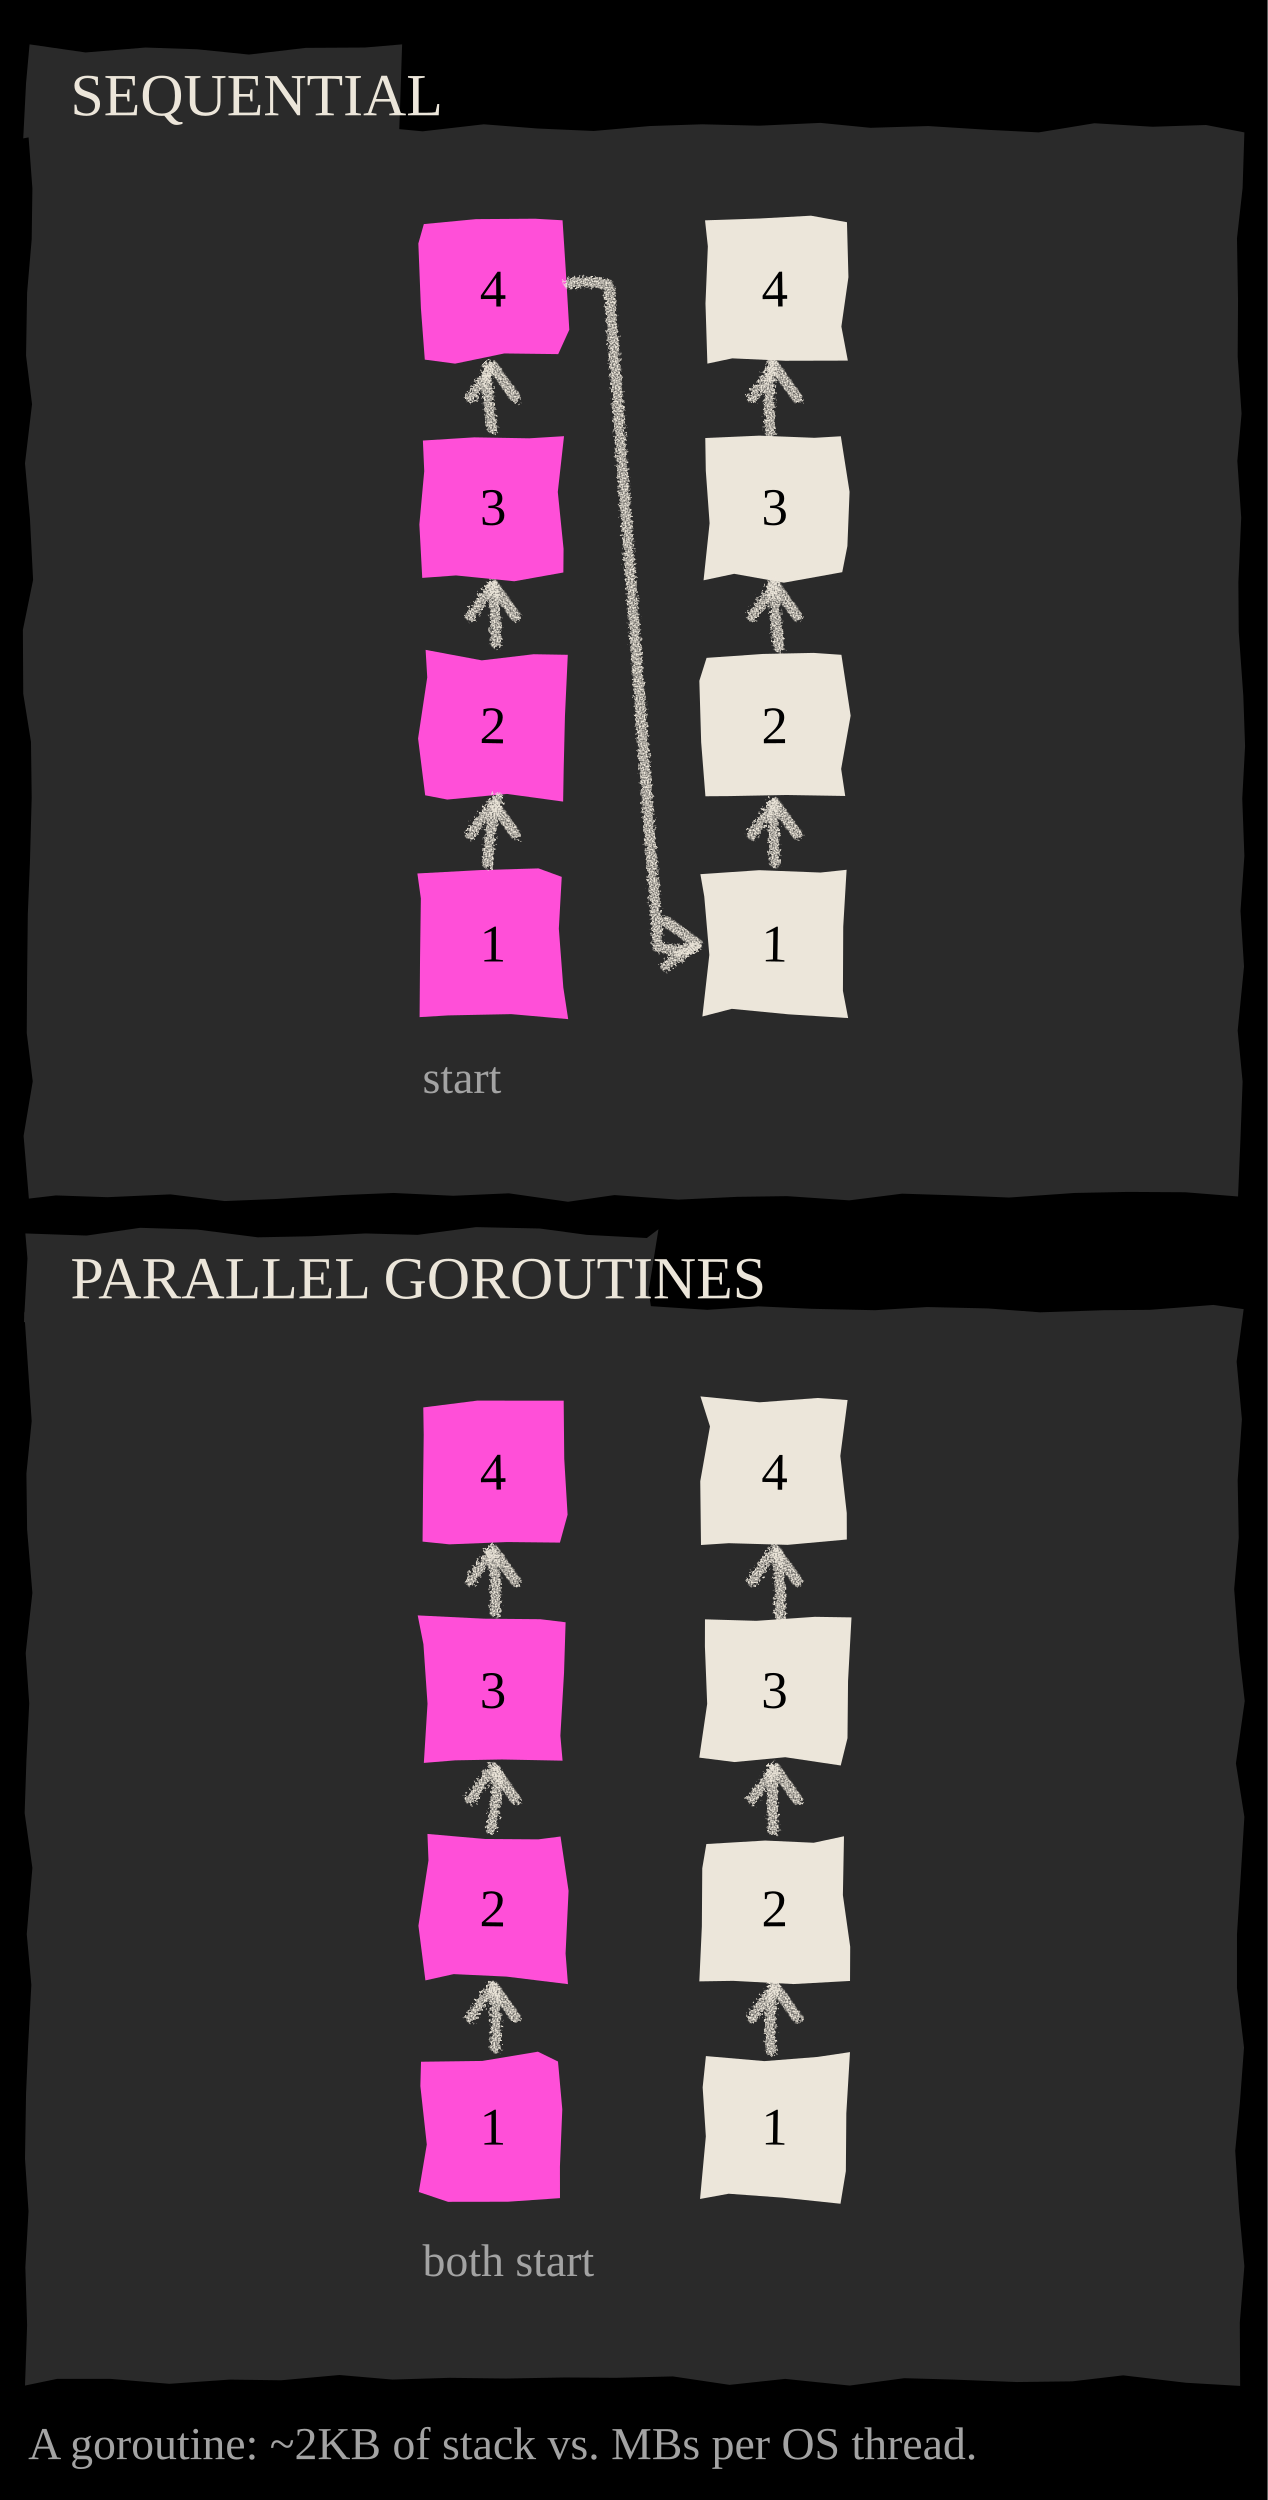
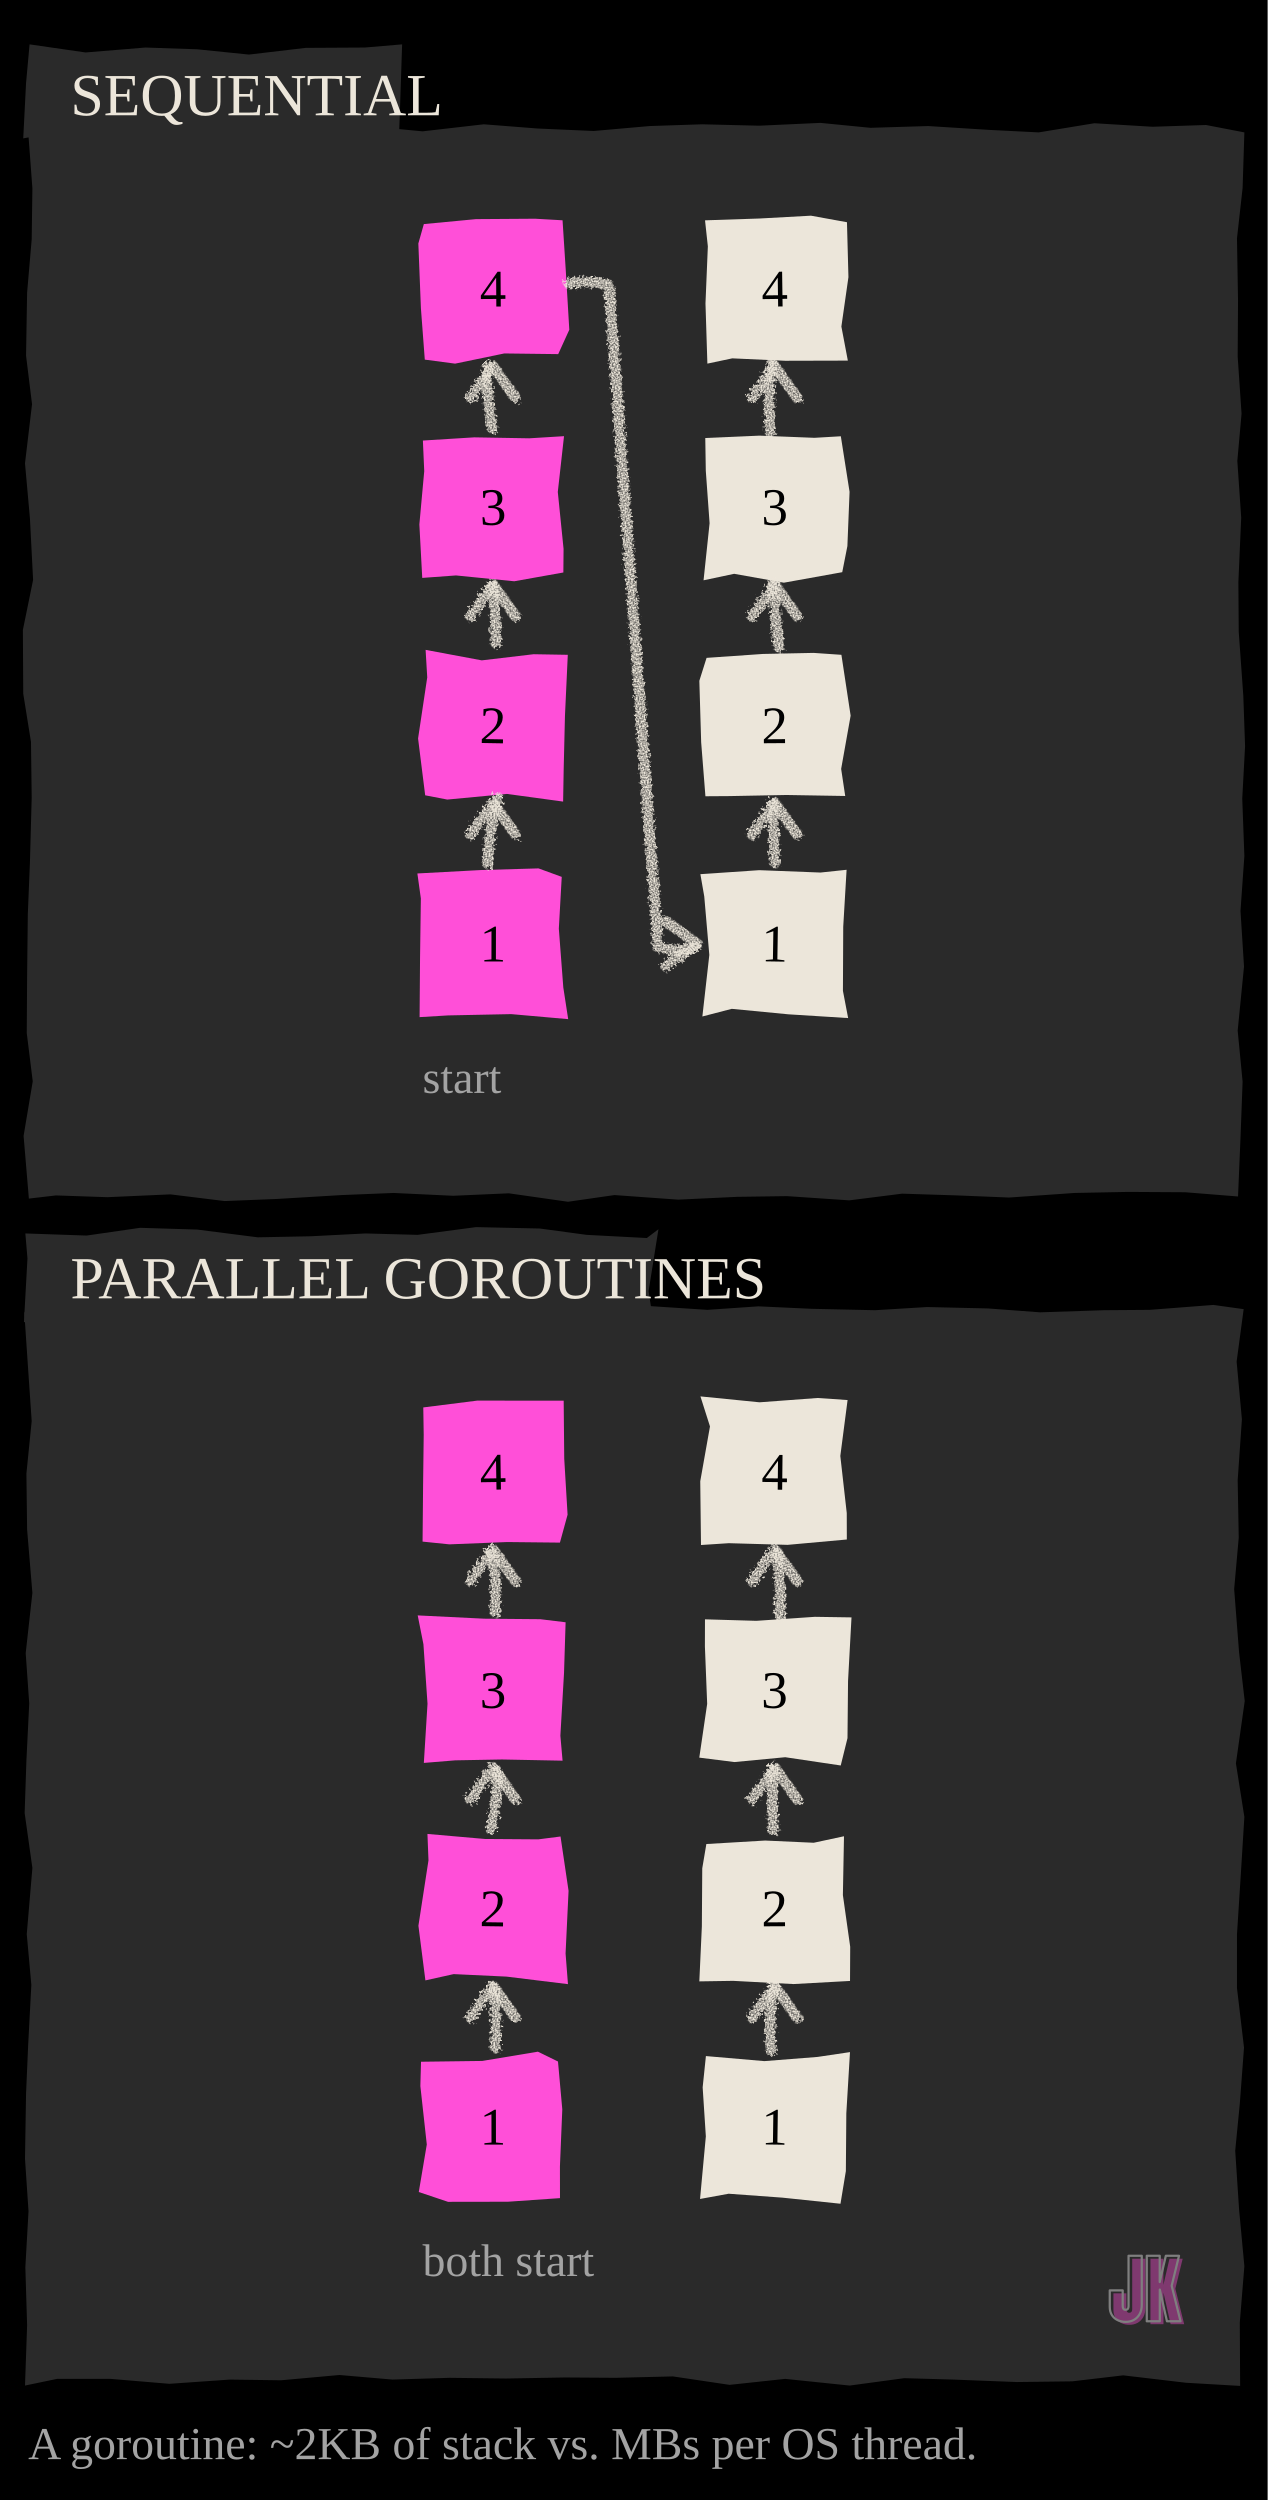
<svg xmlns="http://www.w3.org/2000/svg" viewBox="0 0 360 710" width="360" height="710" role="img" aria-label="Sequential versus parallel goroutines. Sequentially, one chain of four tasks finishes before the next chain starts. With goroutines, both chains run side by side from the start. Each goroutine needs about 2KB of stack versus megabytes for an OS thread, so thousands can run at once.">
  <defs>
    <filter id="etl-benchmark-1-million-rows-2-seconds-macbook-goroutines-phone-crayon-1" filterUnits="userSpaceOnUse" x="127.6" y="215.5" width="24.8" height="40.8">
      <feTurbulence type="fractalNoise" baseFrequency="1.2" numOctaves="2" seed="3" result="n" />
      <feDisplacementMap in="SourceGraphic" in2="n" scale="2.5" result="d" />
      <feTurbulence type="fractalNoise" baseFrequency="2.2" seed="8" result="g" />
      <feColorMatrix in="g" type="matrix" values="0 0 0 0 0  0 0 0 0 0  0 0 0 0 0  0 0 0 -1.6 1.5" result="holes" />
      <feComposite in="d" in2="holes" operator="in" />
    </filter>
    <filter id="etl-benchmark-1-million-rows-2-seconds-macbook-goroutines-phone-crayon-2" filterUnits="userSpaceOnUse" x="122.6" y="217" width="34.8" height="31">
      <feTurbulence type="fractalNoise" baseFrequency="1.2" numOctaves="2" seed="3" result="n" />
      <feDisplacementMap in="SourceGraphic" in2="n" scale="2.5" result="d" />
      <feTurbulence type="fractalNoise" baseFrequency="2.2" seed="8" result="g" />
      <feColorMatrix in="g" type="matrix" values="0 0 0 0 0  0 0 0 0 0  0 0 0 0 0  0 0 0 -1.6 1.5" result="holes" />
      <feComposite in="d" in2="holes" operator="in" />
    </filter>
    <filter id="etl-benchmark-1-million-rows-2-seconds-macbook-goroutines-phone-crayon-3" filterUnits="userSpaceOnUse" x="128.9" y="155.3" width="22.9" height="38.3">
      <feTurbulence type="fractalNoise" baseFrequency="1.2" numOctaves="2" seed="3" result="n" />
      <feDisplacementMap in="SourceGraphic" in2="n" scale="2.5" result="d" />
      <feTurbulence type="fractalNoise" baseFrequency="2.2" seed="8" result="g" />
      <feColorMatrix in="g" type="matrix" values="0 0 0 0 0  0 0 0 0 0  0 0 0 0 0  0 0 0 -1.6 1.5" result="holes" />
      <feComposite in="d" in2="holes" operator="in" />
    </filter>
    <filter id="etl-benchmark-1-million-rows-2-seconds-macbook-goroutines-phone-crayon-4" filterUnits="userSpaceOnUse" x="122.6" y="155" width="34.8" height="31">
      <feTurbulence type="fractalNoise" baseFrequency="1.2" numOctaves="2" seed="3" result="n" />
      <feDisplacementMap in="SourceGraphic" in2="n" scale="2.5" result="d" />
      <feTurbulence type="fractalNoise" baseFrequency="2.2" seed="8" result="g" />
      <feColorMatrix in="g" type="matrix" values="0 0 0 0 0  0 0 0 0 0  0 0 0 0 0  0 0 0 -1.6 1.5" result="holes" />
      <feComposite in="d" in2="holes" operator="in" />
    </filter>
    <filter id="etl-benchmark-1-million-rows-2-seconds-macbook-goroutines-phone-crayon-5" filterUnits="userSpaceOnUse" x="127" y="93.3" width="23.9" height="39.4">
      <feTurbulence type="fractalNoise" baseFrequency="1.2" numOctaves="2" seed="3" result="n" />
      <feDisplacementMap in="SourceGraphic" in2="n" scale="2.5" result="d" />
      <feTurbulence type="fractalNoise" baseFrequency="2.2" seed="8" result="g" />
      <feColorMatrix in="g" type="matrix" values="0 0 0 0 0  0 0 0 0 0  0 0 0 0 0  0 0 0 -1.6 1.5" result="holes" />
      <feComposite in="d" in2="holes" operator="in" />
    </filter>
    <filter id="etl-benchmark-1-million-rows-2-seconds-macbook-goroutines-phone-crayon-6" filterUnits="userSpaceOnUse" x="122.6" y="93" width="34.8" height="31">
      <feTurbulence type="fractalNoise" baseFrequency="1.2" numOctaves="2" seed="3" result="n" />
      <feDisplacementMap in="SourceGraphic" in2="n" scale="2.5" result="d" />
      <feTurbulence type="fractalNoise" baseFrequency="2.2" seed="8" result="g" />
      <feColorMatrix in="g" type="matrix" values="0 0 0 0 0  0 0 0 0 0  0 0 0 0 0  0 0 0 -1.6 1.5" result="holes" />
      <feComposite in="d" in2="holes" operator="in" />
    </filter>
    <filter id="etl-benchmark-1-million-rows-2-seconds-macbook-goroutines-phone-crayon-7" filterUnits="userSpaceOnUse" x="208.4" y="217" width="22.6" height="38.9">
      <feTurbulence type="fractalNoise" baseFrequency="1.2" numOctaves="2" seed="3" result="n" />
      <feDisplacementMap in="SourceGraphic" in2="n" scale="2.5" result="d" />
      <feTurbulence type="fractalNoise" baseFrequency="2.2" seed="8" result="g" />
      <feColorMatrix in="g" type="matrix" values="0 0 0 0 0  0 0 0 0 0  0 0 0 0 0  0 0 0 -1.6 1.5" result="holes" />
      <feComposite in="d" in2="holes" operator="in" />
    </filter>
    <filter id="etl-benchmark-1-million-rows-2-seconds-macbook-goroutines-phone-crayon-8" filterUnits="userSpaceOnUse" x="202.6" y="217" width="34.8" height="31">
      <feTurbulence type="fractalNoise" baseFrequency="1.2" numOctaves="2" seed="3" result="n" />
      <feDisplacementMap in="SourceGraphic" in2="n" scale="2.5" result="d" />
      <feTurbulence type="fractalNoise" baseFrequency="2.2" seed="8" result="g" />
      <feColorMatrix in="g" type="matrix" values="0 0 0 0 0  0 0 0 0 0  0 0 0 0 0  0 0 0 -1.6 1.5" result="holes" />
      <feComposite in="d" in2="holes" operator="in" />
    </filter>
    <filter id="etl-benchmark-1-million-rows-2-seconds-macbook-goroutines-phone-crayon-9" filterUnits="userSpaceOnUse" x="208.5" y="154.6" width="23.7" height="40.2">
      <feTurbulence type="fractalNoise" baseFrequency="1.2" numOctaves="2" seed="3" result="n" />
      <feDisplacementMap in="SourceGraphic" in2="n" scale="2.5" result="d" />
      <feTurbulence type="fractalNoise" baseFrequency="2.2" seed="8" result="g" />
      <feColorMatrix in="g" type="matrix" values="0 0 0 0 0  0 0 0 0 0  0 0 0 0 0  0 0 0 -1.6 1.5" result="holes" />
      <feComposite in="d" in2="holes" operator="in" />
    </filter>
    <filter id="etl-benchmark-1-million-rows-2-seconds-macbook-goroutines-phone-crayon-10" filterUnits="userSpaceOnUse" x="202.6" y="155" width="34.8" height="31">
      <feTurbulence type="fractalNoise" baseFrequency="1.2" numOctaves="2" seed="3" result="n" />
      <feDisplacementMap in="SourceGraphic" in2="n" scale="2.5" result="d" />
      <feTurbulence type="fractalNoise" baseFrequency="2.2" seed="8" result="g" />
      <feColorMatrix in="g" type="matrix" values="0 0 0 0 0  0 0 0 0 0  0 0 0 0 0  0 0 0 -1.6 1.5" result="holes" />
      <feComposite in="d" in2="holes" operator="in" />
    </filter>
    <filter id="etl-benchmark-1-million-rows-2-seconds-macbook-goroutines-phone-crayon-11" filterUnits="userSpaceOnUse" x="207" y="91.9" width="23.2" height="41.7">
      <feTurbulence type="fractalNoise" baseFrequency="1.2" numOctaves="2" seed="3" result="n" />
      <feDisplacementMap in="SourceGraphic" in2="n" scale="2.5" result="d" />
      <feTurbulence type="fractalNoise" baseFrequency="2.2" seed="8" result="g" />
      <feColorMatrix in="g" type="matrix" values="0 0 0 0 0  0 0 0 0 0  0 0 0 0 0  0 0 0 -1.6 1.5" result="holes" />
      <feComposite in="d" in2="holes" operator="in" />
    </filter>
    <filter id="etl-benchmark-1-million-rows-2-seconds-macbook-goroutines-phone-crayon-12" filterUnits="userSpaceOnUse" x="202.6" y="93" width="34.8" height="31">
      <feTurbulence type="fractalNoise" baseFrequency="1.2" numOctaves="2" seed="3" result="n" />
      <feDisplacementMap in="SourceGraphic" in2="n" scale="2.5" result="d" />
      <feTurbulence type="fractalNoise" baseFrequency="2.2" seed="8" result="g" />
      <feColorMatrix in="g" type="matrix" values="0 0 0 0 0  0 0 0 0 0  0 0 0 0 0  0 0 0 -1.6 1.5" result="holes" />
      <feComposite in="d" in2="holes" operator="in" />
    </filter>
    <filter id="etl-benchmark-1-million-rows-2-seconds-macbook-goroutines-phone-crayon-13" filterUnits="userSpaceOnUse" x="150.5" y="68.5" width="57.8" height="212.9">
      <feTurbulence type="fractalNoise" baseFrequency="1.2" numOctaves="2" seed="3" result="n" />
      <feDisplacementMap in="SourceGraphic" in2="n" scale="2.5" result="d" />
      <feTurbulence type="fractalNoise" baseFrequency="2.2" seed="8" result="g" />
      <feColorMatrix in="g" type="matrix" values="0 0 0 0 0  0 0 0 0 0  0 0 0 0 0  0 0 0 -1.6 1.5" result="holes" />
      <feComposite in="d" in2="holes" operator="in" />
    </filter>
    <filter id="etl-benchmark-1-million-rows-2-seconds-macbook-goroutines-phone-crayon-14" filterUnits="userSpaceOnUse" x="178" y="250.6" width="31" height="34.8">
      <feTurbulence type="fractalNoise" baseFrequency="1.2" numOctaves="2" seed="3" result="n" />
      <feDisplacementMap in="SourceGraphic" in2="n" scale="2.5" result="d" />
      <feTurbulence type="fractalNoise" baseFrequency="2.2" seed="8" result="g" />
      <feColorMatrix in="g" type="matrix" values="0 0 0 0 0  0 0 0 0 0  0 0 0 0 0  0 0 0 -1.6 1.5" result="holes" />
      <feComposite in="d" in2="holes" operator="in" />
    </filter>
    <filter id="etl-benchmark-1-million-rows-2-seconds-macbook-goroutines-phone-crayon-15" filterUnits="userSpaceOnUse" x="129.2" y="553.4" width="23" height="39.1">
      <feTurbulence type="fractalNoise" baseFrequency="1.2" numOctaves="2" seed="3" result="n" />
      <feDisplacementMap in="SourceGraphic" in2="n" scale="2.5" result="d" />
      <feTurbulence type="fractalNoise" baseFrequency="2.2" seed="8" result="g" />
      <feColorMatrix in="g" type="matrix" values="0 0 0 0 0  0 0 0 0 0  0 0 0 0 0  0 0 0 -1.6 1.5" result="holes" />
      <feComposite in="d" in2="holes" operator="in" />
    </filter>
    <filter id="etl-benchmark-1-million-rows-2-seconds-macbook-goroutines-phone-crayon-16" filterUnits="userSpaceOnUse" x="122.6" y="553" width="34.8" height="31">
      <feTurbulence type="fractalNoise" baseFrequency="1.2" numOctaves="2" seed="3" result="n" />
      <feDisplacementMap in="SourceGraphic" in2="n" scale="2.5" result="d" />
      <feTurbulence type="fractalNoise" baseFrequency="2.2" seed="8" result="g" />
      <feColorMatrix in="g" type="matrix" values="0 0 0 0 0  0 0 0 0 0  0 0 0 0 0  0 0 0 -1.6 1.5" result="holes" />
      <feComposite in="d" in2="holes" operator="in" />
    </filter>
    <filter id="etl-benchmark-1-million-rows-2-seconds-macbook-goroutines-phone-crayon-17" filterUnits="userSpaceOnUse" x="128.4" y="491.9" width="24" height="38.6">
      <feTurbulence type="fractalNoise" baseFrequency="1.2" numOctaves="2" seed="3" result="n" />
      <feDisplacementMap in="SourceGraphic" in2="n" scale="2.5" result="d" />
      <feTurbulence type="fractalNoise" baseFrequency="2.2" seed="8" result="g" />
      <feColorMatrix in="g" type="matrix" values="0 0 0 0 0  0 0 0 0 0  0 0 0 0 0  0 0 0 -1.6 1.5" result="holes" />
      <feComposite in="d" in2="holes" operator="in" />
    </filter>
    <filter id="etl-benchmark-1-million-rows-2-seconds-macbook-goroutines-phone-crayon-18" filterUnits="userSpaceOnUse" x="122.6" y="491" width="34.8" height="31">
      <feTurbulence type="fractalNoise" baseFrequency="1.2" numOctaves="2" seed="3" result="n" />
      <feDisplacementMap in="SourceGraphic" in2="n" scale="2.5" result="d" />
      <feTurbulence type="fractalNoise" baseFrequency="2.2" seed="8" result="g" />
      <feColorMatrix in="g" type="matrix" values="0 0 0 0 0  0 0 0 0 0  0 0 0 0 0  0 0 0 -1.6 1.5" result="holes" />
      <feComposite in="d" in2="holes" operator="in" />
    </filter>
    <filter id="etl-benchmark-1-million-rows-2-seconds-macbook-goroutines-phone-crayon-19" filterUnits="userSpaceOnUse" x="128.4" y="430" width="24" height="38.8">
      <feTurbulence type="fractalNoise" baseFrequency="1.2" numOctaves="2" seed="3" result="n" />
      <feDisplacementMap in="SourceGraphic" in2="n" scale="2.5" result="d" />
      <feTurbulence type="fractalNoise" baseFrequency="2.2" seed="8" result="g" />
      <feColorMatrix in="g" type="matrix" values="0 0 0 0 0  0 0 0 0 0  0 0 0 0 0  0 0 0 -1.6 1.5" result="holes" />
      <feComposite in="d" in2="holes" operator="in" />
    </filter>
    <filter id="etl-benchmark-1-million-rows-2-seconds-macbook-goroutines-phone-crayon-20" filterUnits="userSpaceOnUse" x="122.6" y="429" width="34.8" height="31">
      <feTurbulence type="fractalNoise" baseFrequency="1.2" numOctaves="2" seed="3" result="n" />
      <feDisplacementMap in="SourceGraphic" in2="n" scale="2.5" result="d" />
      <feTurbulence type="fractalNoise" baseFrequency="2.2" seed="8" result="g" />
      <feColorMatrix in="g" type="matrix" values="0 0 0 0 0  0 0 0 0 0  0 0 0 0 0  0 0 0 -1.6 1.5" result="holes" />
      <feComposite in="d" in2="holes" operator="in" />
    </filter>
    <filter id="etl-benchmark-1-million-rows-2-seconds-macbook-goroutines-phone-crayon-21" filterUnits="userSpaceOnUse" x="207.2" y="552.9" width="23.8" height="40.5">
      <feTurbulence type="fractalNoise" baseFrequency="1.2" numOctaves="2" seed="3" result="n" />
      <feDisplacementMap in="SourceGraphic" in2="n" scale="2.5" result="d" />
      <feTurbulence type="fractalNoise" baseFrequency="2.2" seed="8" result="g" />
      <feColorMatrix in="g" type="matrix" values="0 0 0 0 0  0 0 0 0 0  0 0 0 0 0  0 0 0 -1.6 1.5" result="holes" />
      <feComposite in="d" in2="holes" operator="in" />
    </filter>
    <filter id="etl-benchmark-1-million-rows-2-seconds-macbook-goroutines-phone-crayon-22" filterUnits="userSpaceOnUse" x="202.6" y="553" width="34.8" height="31">
      <feTurbulence type="fractalNoise" baseFrequency="1.2" numOctaves="2" seed="3" result="n" />
      <feDisplacementMap in="SourceGraphic" in2="n" scale="2.5" result="d" />
      <feTurbulence type="fractalNoise" baseFrequency="2.2" seed="8" result="g" />
      <feColorMatrix in="g" type="matrix" values="0 0 0 0 0  0 0 0 0 0  0 0 0 0 0  0 0 0 -1.6 1.5" result="holes" />
      <feComposite in="d" in2="holes" operator="in" />
    </filter>
    <filter id="etl-benchmark-1-million-rows-2-seconds-macbook-goroutines-phone-crayon-23" filterUnits="userSpaceOnUse" x="208.2" y="491.4" width="22.4" height="39.4">
      <feTurbulence type="fractalNoise" baseFrequency="1.2" numOctaves="2" seed="3" result="n" />
      <feDisplacementMap in="SourceGraphic" in2="n" scale="2.5" result="d" />
      <feTurbulence type="fractalNoise" baseFrequency="2.2" seed="8" result="g" />
      <feColorMatrix in="g" type="matrix" values="0 0 0 0 0  0 0 0 0 0  0 0 0 0 0  0 0 0 -1.6 1.5" result="holes" />
      <feComposite in="d" in2="holes" operator="in" />
    </filter>
    <filter id="etl-benchmark-1-million-rows-2-seconds-macbook-goroutines-phone-crayon-24" filterUnits="userSpaceOnUse" x="202.6" y="491" width="34.8" height="31">
      <feTurbulence type="fractalNoise" baseFrequency="1.2" numOctaves="2" seed="3" result="n" />
      <feDisplacementMap in="SourceGraphic" in2="n" scale="2.5" result="d" />
      <feTurbulence type="fractalNoise" baseFrequency="2.2" seed="8" result="g" />
      <feColorMatrix in="g" type="matrix" values="0 0 0 0 0  0 0 0 0 0  0 0 0 0 0  0 0 0 -1.6 1.5" result="holes" />
      <feComposite in="d" in2="holes" operator="in" />
    </filter>
    <filter id="etl-benchmark-1-million-rows-2-seconds-macbook-goroutines-phone-crayon-25" filterUnits="userSpaceOnUse" x="209.6" y="430.2" width="23.2" height="39.9">
      <feTurbulence type="fractalNoise" baseFrequency="1.2" numOctaves="2" seed="3" result="n" />
      <feDisplacementMap in="SourceGraphic" in2="n" scale="2.5" result="d" />
      <feTurbulence type="fractalNoise" baseFrequency="2.2" seed="8" result="g" />
      <feColorMatrix in="g" type="matrix" values="0 0 0 0 0  0 0 0 0 0  0 0 0 0 0  0 0 0 -1.6 1.5" result="holes" />
      <feComposite in="d" in2="holes" operator="in" />
    </filter>
    <filter id="etl-benchmark-1-million-rows-2-seconds-macbook-goroutines-phone-crayon-26" filterUnits="userSpaceOnUse" x="202.6" y="429" width="34.8" height="31">
      <feTurbulence type="fractalNoise" baseFrequency="1.2" numOctaves="2" seed="3" result="n" />
      <feDisplacementMap in="SourceGraphic" in2="n" scale="2.5" result="d" />
      <feTurbulence type="fractalNoise" baseFrequency="2.2" seed="8" result="g" />
      <feColorMatrix in="g" type="matrix" values="0 0 0 0 0  0 0 0 0 0  0 0 0 0 0  0 0 0 -1.6 1.5" result="holes" />
      <feComposite in="d" in2="holes" operator="in" />
    </filter>
  </defs>
  <rect width="360" height="710" fill="#000000" />
  <path class="d-paper" d="M7.8,34.7 L23.2,34.8 L40.1,36.7 L56.9,34.5 L71.4,35 L88,34.6 L105.3,35.9 L120,37.3 L137.4,35.3 L152.7,36.5 L168.6,37.2 L184.5,35.8 L199.4,35.3 L215.6,35.7 L233,34.9 L247.2,36.3 L263.6,35.8 L281.1,36.9 L295,37.6 L310.8,35 L327.3,36 L342.5,35.5 L353.4,37.6 L352.9,53.4 L351.3,67.7 L351.6,85.4 L351.5,101.3 L352.6,117.5 L351.4,130.9 L352.5,147 L351.7,165.3 L351.8,179.4 L353.1,197.6 L353.6,211.9 L352.8,226.8 L353.4,243.1 L352.3,258.7 L353.3,274.5 L351.5,292.7 L352.9,307.2 L352.3,323.2 L351.6,339.8 L336.6,338.6 L320.4,338.5 L305.2,338.8 L286.6,340.1 L271.9,339.5 L256.2,339 L241.2,340.9 L223.5,339.7 L209.4,339.9 L192.6,340.7 L174.5,339.4 L161.3,341.3 L144.5,338.9 L128.7,339.6 L111.8,338.8 L97,339.4 L78.7,340.5 L63.8,341.1 L48.4,339.2 L30.5,340 L15.9,339.5 L8.2,340.4 L6.7,322.6 L9.3,307.1 L7.6,293.4 L7.7,277.3 L7.9,259.6 L8.5,245 L9,226.5 L8.8,210.7 L6.6,197 L6.5,178.9 L9.4,164.7 L8.5,147.2 L7.1,131.6 L9.1,114.8 L7.4,101 L7.7,83.1 L9,68 L9.2,53.5 Z" fill="#2a2a2a" />
  <path class="d-paper" d="M8.4,12.6 L24.3,14.9 L41.3,13.5 L56,14 L70.7,15.5 L86.8,13.6 L103.6,13.5 L114.2,12.6 L113.6,30.9 L113.3,39.1 L97.9,37.1 L81.8,37.7 L64.9,38.8 L48.6,38.9 L32.3,36.6 L18.7,37.1 L6.6,39.3 L7.4,23.6 Z" fill="#2a2a2a" />
  <text x="20" y="27" font-family="var(--font-anton, Anton), Impact, sans-serif" font-size="17" fill="#ece6da" text-anchor="start" dominant-baseline="central">SEQUENTIAL</text>
  <path class="d-paper" d="M6.9,372.7 L24.5,372.6 L41.1,373 L55.4,371 L71,372.1 L89.1,370.6 L105.1,370.9 L119.7,373.4 L136.6,373.2 L151.9,371.2 L167.2,370.8 L184.1,370.9 L200.9,372 L215.4,371 L230.5,371.7 L248.5,372.1 L263.3,371.2 L280.6,371.6 L295.4,372.7 L313.5,372.1 L326.5,372 L344.6,370.6 L353.2,371.8 L351.2,386.7 L352.7,403.1 L351.5,420.4 L351.8,436.7 L350.5,451.3 L351.9,469.3 L353.5,483.1 L351,500.8 L353.4,516 L352.4,532.2 L351.3,549.4 L351.3,564.6 L353.3,581.5 L352.1,597.5 L350.8,610.8 L351.9,627.5 L353.4,643.6 L352.1,659.6 L352.2,677.6 L336.8,676.7 L319,674.6 L304.5,676.3 L288.8,676.5 L270.8,675.8 L256.8,675.4 L241.3,677.5 L223,675.6 L207.2,677.3 L191.1,674.9 L174.9,675.3 L160.5,675.2 L143.7,675.5 L127.7,675.3 L111.5,675.8 L96.4,674.5 L79.8,676 L65.3,675.8 L48.1,677 L31.4,675.6 L16.2,675.6 L7.1,677.5 L7.7,660.4 L7.2,643.9 L8.1,628 L7.1,613.1 L7.4,594.6 L8,580.8 L8.9,563.7 L7.6,549.3 L9.2,530.5 L7,514.9 L7.5,500 L8.3,483.8 L7.3,469.5 L9.2,452.4 L7.7,434.4 L7.5,418.5 L9,403.6 L8,389 Z" fill="#2a2a2a" />
  <path class="d-paper" d="M7.2,350.3 L24.6,350.9 L39.8,348.7 L56,349.2 L73.2,351.4 L88.3,351.1 L103.8,350.3 L118.6,350.7 L135.2,348.5 L153.3,348.9 L166.6,350.7 L183.7,351.6 L187,349.1 L184.2,366.7 L185.4,374.5 L168.2,375.4 L152.8,373.1 L138.9,375.4 L123.2,373.7 L104.7,374.8 L89.2,374.9 L74.2,373.5 L58.5,373.3 L41,374.9 L26.1,373.6 L11.4,374.9 L6.8,375.5 L7.8,357.4 Z" fill="#2a2a2a" />
  <text x="20" y="363" font-family="var(--font-anton, Anton), Impact, sans-serif" font-size="17" fill="#ece6da" text-anchor="start" dominant-baseline="central">PARALLEL GOROUTINES</text>
  <g transform="rotate(0.1 140 268)">
    <path class="d-paper" d="M118.5,248.1 L136.5,247.1 L152.9,246.6 L159.5,249 L158.7,263.7 L160,280.4 L161.4,289.4 L145.2,288 L127.3,288.4 L119.2,288.9 L119.3,272.2 L119.5,255.2 Z" fill="#ff4fd8" />
    <text x="140" y="268" font-family="var(--font-jetbrains-mono, 'JetBrains Mono'), Menlo, monospace" font-size="15" fill="#000000" text-anchor="middle" dominant-baseline="central" xml:space="preserve">1</text>
  </g>
  <g transform="rotate(1 140 206)">
    <path class="d-paper" d="M120.5,184.9 L136.5,187.6 L151.2,185.6 L160.9,185.6 L160.4,202.9 L160.3,217.9 L160.3,227.3 L144.3,225.4 L127.4,227.3 L121.1,226.2 L118.8,210.1 L121.1,192.7 Z" fill="#ff4fd8" />
    <text x="140" y="206" font-family="var(--font-jetbrains-mono, 'JetBrains Mono'), Menlo, monospace" font-size="15" fill="#000000" text-anchor="middle" dominant-baseline="central" xml:space="preserve">2</text>
  </g>
  <g transform="rotate(-1.2 140 144)">
    <path class="d-paper" d="M120.5,124.7 L135.1,124.1 L150.7,124.7 L160.6,124.3 L158.5,140.1 L159.8,156.3 L159.6,163 L145.6,165.2 L129.1,163.2 L119.5,163.7 L119,148.5 L120.7,133.4 Z" fill="#ff4fd8" />
    <text x="140" y="144" font-family="var(--font-jetbrains-mono, 'JetBrains Mono'), Menlo, monospace" font-size="15" fill="#000000" text-anchor="middle" dominant-baseline="central" xml:space="preserve">3</text>
  </g>
  <g transform="rotate(-0.4 140 82)">
    <path class="d-paper" d="M120.5,63.5 L135.3,62.2 L152.1,62.2 L159.9,62.7 L160.7,76.7 L161.6,93.8 L158.4,100.7 L143.1,100.4 L129.1,103.2 L120.5,102 L119.5,87.4 L118.9,69 Z" fill="#ff4fd8" />
    <text x="140" y="82" font-family="var(--font-jetbrains-mono, 'JetBrains Mono'), Menlo, monospace" font-size="15" fill="#000000" text-anchor="middle" dominant-baseline="central" xml:space="preserve">4</text>
  </g>
  <g transform="rotate(0.9 220 268)">
    <path class="d-paper" d="M198.6,248.6 L215.3,247.2 L232.7,247.6 L240.1,246.7 L239.4,262.9 L239.6,281.1 L241.2,288.8 L224.2,288 L208.1,286.7 L199.8,289 L201.5,271.5 L199.8,254.9 Z" fill="#ece6da" />
    <text x="220" y="268" font-family="var(--font-jetbrains-mono, 'JetBrains Mono'), Menlo, monospace" font-size="15" fill="#000000" text-anchor="middle" dominant-baseline="central" xml:space="preserve">1</text>
  </g>
  <g transform="rotate(-0.4 220 206)">
    <path class="d-paper" d="M200.8,186.7 L216.8,185.7 L231.2,185.5 L239.1,186.1 L241.6,203.4 L238.8,218.5 L239.9,226.2 L223.2,225.8 L207,226 L200.2,226 L199.1,210.7 L198.7,193.2 Z" fill="#ece6da" />
    <text x="220" y="206" font-family="var(--font-jetbrains-mono, 'JetBrains Mono'), Menlo, monospace" font-size="15" fill="#000000" text-anchor="middle" dominant-baseline="central" xml:space="preserve">2</text>
  </g>
  <g transform="rotate(-0.3 220 144)">
    <path class="d-paper" d="M200.4,124.3 L215.8,123.7 L231.4,124.4 L238.9,124 L241.3,139.8 L240.6,155.2 L239.1,162.6 L222.5,165.5 L208.4,162.9 L199.7,164.7 L201.5,148.5 L200.5,133.6 Z" fill="#ece6da" />
    <text x="220" y="144" font-family="var(--font-jetbrains-mono, 'JetBrains Mono'), Menlo, monospace" font-size="15" fill="#000000" text-anchor="middle" dominant-baseline="central" xml:space="preserve">3</text>
  </g>
  <g transform="rotate(-0.8 220 82)">
    <path class="d-paper" d="M200.5,62.3 L215.9,62 L230.6,61.4 L240.8,63.4 L241,79 L238.8,93 L240.5,102.7 L222.7,102.5 L207.7,101.6 L200.6,103 L200.3,85.9 L201.2,69.7 Z" fill="#ece6da" />
    <text x="220" y="82" font-family="var(--font-jetbrains-mono, 'JetBrains Mono'), Menlo, monospace" font-size="15" fill="#000000" text-anchor="middle" dominant-baseline="central" xml:space="preserve">4</text>
  </g>
  <text x="120" y="306" font-family="var(--font-hanken-grotesk, 'Hanken Grotesk'), Arial, sans-serif" font-size="13" fill="#a3a3a3" text-anchor="start" dominant-baseline="central">start</text>
  <g transform="rotate(-0.1 140 604)">
    <path class="d-paper" d="M119.6,585.5 L137,585.3 L152.8,582.7 L158.5,585.5 L159.7,599.1 L159,615.3 L159,624.3 L144.2,625.3 L127.2,625.3 L118.9,622.5 L121.2,609 L119.4,592.4 Z" fill="#ff4fd8" />
    <text x="140" y="604" font-family="var(--font-jetbrains-mono, 'JetBrains Mono'), Menlo, monospace" font-size="15" fill="#000000" text-anchor="middle" dominant-baseline="central" xml:space="preserve">1</text>
  </g>
  <g transform="rotate(0.8 140 542)">
    <path class="d-paper" d="M121.1,521.1 L137.4,522.3 L152.6,522.2 L158.9,521.3 L161.4,536.7 L160.8,554.5 L161.6,563.2 L144.1,561.3 L129.1,560.8 L121.1,562.7 L118.9,547.2 L121.5,528.6 Z" fill="#ff4fd8" />
    <text x="140" y="542" font-family="var(--font-jetbrains-mono, 'JetBrains Mono'), Menlo, monospace" font-size="15" fill="#000000" text-anchor="middle" dominant-baseline="central" xml:space="preserve">2</text>
  </g>
  <g transform="rotate(-0.2 140 480)">
    <path class="d-paper" d="M118.7,458.7 L137.6,459.7 L153.5,459.9 L160.7,460.8 L160.2,475.2 L159.1,493 L159.7,500.1 L142.5,499.7 L129.2,499.9 L120.3,500.6 L121.4,483.8 L120.3,466.9 Z" fill="#ff4fd8" />
    <text x="140" y="480" font-family="var(--font-jetbrains-mono, 'JetBrains Mono'), Menlo, monospace" font-size="15" fill="#000000" text-anchor="middle" dominant-baseline="central" xml:space="preserve">3</text>
  </g>
  <g transform="rotate(-0.9 140 418)">
    <path class="d-paper" d="M120.5,399.4 L135.9,397.7 L153.1,398 L160.4,398.1 L160.3,414.6 L161,430.5 L158.7,438.4 L143.7,438 L127.3,438.4 L119.7,437.5 L120.1,421.5 L120.5,407.2 Z" fill="#ff4fd8" />
    <text x="140" y="418" font-family="var(--font-jetbrains-mono, 'JetBrains Mono'), Menlo, monospace" font-size="15" fill="#000000" text-anchor="middle" dominant-baseline="central" xml:space="preserve">4</text>
  </g>
  <g transform="rotate(0.8 220 604)">
    <path class="d-paper" d="M200.2,584.2 L216.8,585.4 L231.9,584 L241.1,582.5 L240.3,599.9 L240.4,616.3 L239,625.6 L222.5,624.1 L207.2,623.2 L199.1,624.8 L200.5,607 L199.4,593.1 Z" fill="#ece6da" />
    <text x="220" y="604" font-family="var(--font-jetbrains-mono, 'JetBrains Mono'), Menlo, monospace" font-size="15" fill="#000000" text-anchor="middle" dominant-baseline="central" xml:space="preserve">1</text>
  </g>
  <g transform="rotate(-0.3 220 542)">
    <path class="d-paper" d="M200.7,523.6 L217.4,522.7 L231.2,523.4 L239.8,521.6 L239.4,538.3 L241.4,553 L241.3,562.7 L225.2,563.5 L208.1,562.5 L198.5,562.6 L199.3,547 L199.5,530.5 Z" fill="#ece6da" />
    <text x="220" y="542" font-family="var(--font-jetbrains-mono, 'JetBrains Mono'), Menlo, monospace" font-size="15" fill="#000000" text-anchor="middle" dominant-baseline="central" xml:space="preserve">2</text>
  </g>
  <g transform="rotate(0.9 220 480)">
    <path class="d-paper" d="M199.9,460.2 L214.5,460.4 L231.1,459 L241.5,459 L240.8,477.1 L240.9,493.3 L239.1,501.1 L223.3,499 L208.9,500.6 L198.9,499.5 L200.9,484.2 L200,467.9 Z" fill="#ece6da" />
    <text x="220" y="480" font-family="var(--font-jetbrains-mono, 'JetBrains Mono'), Menlo, monospace" font-size="15" fill="#000000" text-anchor="middle" dominant-baseline="central" xml:space="preserve">3</text>
  </g>
  <g transform="rotate(0.6 220 418)">
    <path class="d-paper" d="M198.7,396.8 L215.5,398.3 L232,396.9 L240.5,397.4 L238.6,413.3 L240.6,429.5 L240.7,437 L223.9,438.7 L207.2,438.4 L199.3,439 L198.9,420.9 L201.5,405.3 Z" fill="#ece6da" />
    <text x="220" y="418" font-family="var(--font-jetbrains-mono, 'JetBrains Mono'), Menlo, monospace" font-size="15" fill="#000000" text-anchor="middle" dominant-baseline="central" xml:space="preserve">4</text>
  </g>
  <text x="120" y="642" font-family="var(--font-hanken-grotesk, 'Hanken Grotesk'), Arial, sans-serif" font-size="13" fill="#a3a3a3" text-anchor="start" dominant-baseline="central">both start</text>
  <text x="8" y="694" font-family="var(--font-hanken-grotesk, 'Hanken Grotesk'), Arial, sans-serif" font-size="13" fill="#a3a3a3" text-anchor="start" dominant-baseline="central">A goroutine: ~2KB of stack vs. MBs per OS thread.</text>
  <g class="d-flow">
    <path d="M138.6,245.3 Q138.9,234.7 141.4,226.5" fill="none" stroke="#ece6da" stroke-width="3" stroke-linecap="round" stroke-linejoin="round" filter="url(#etl-benchmark-1-million-rows-2-seconds-macbook-goroutines-phone-crayon-1)" />
    <path d="M146.4,237 L140,228 L133.6,237" fill="none" stroke="#ece6da" stroke-width="3" stroke-linecap="round" stroke-linejoin="round" filter="url(#etl-benchmark-1-million-rows-2-seconds-macbook-goroutines-phone-crayon-2)" />
  </g>
  <g class="d-flow">
    <path d="M140.8,182.6 Q140.8,173 139.9,166.3" fill="none" stroke="#ece6da" stroke-width="3" stroke-linecap="round" stroke-linejoin="round" filter="url(#etl-benchmark-1-million-rows-2-seconds-macbook-goroutines-phone-crayon-3)" />
    <path d="M146.4,175 L140,166 L133.6,175" fill="none" stroke="#ece6da" stroke-width="3" stroke-linecap="round" stroke-linejoin="round" filter="url(#etl-benchmark-1-million-rows-2-seconds-macbook-goroutines-phone-crayon-4)" />
  </g>
  <g class="d-flow">
    <path d="M139.9,121.7 Q138,111.9 138.6,104.3" fill="none" stroke="#ece6da" stroke-width="3" stroke-linecap="round" stroke-linejoin="round" filter="url(#etl-benchmark-1-million-rows-2-seconds-macbook-goroutines-phone-crayon-5)" />
    <path d="M146.4,113 L140,104 L133.6,113" fill="none" stroke="#ece6da" stroke-width="3" stroke-linecap="round" stroke-linejoin="round" filter="url(#etl-benchmark-1-million-rows-2-seconds-macbook-goroutines-phone-crayon-6)" />
  </g>
  <g class="d-flow">
    <path d="M220,244.9 Q219.9,237.6 219.4,228" fill="none" stroke="#ece6da" stroke-width="3" stroke-linecap="round" stroke-linejoin="round" filter="url(#etl-benchmark-1-million-rows-2-seconds-macbook-goroutines-phone-crayon-7)" />
    <path d="M226.4,237 L220,228 L213.6,237" fill="none" stroke="#ece6da" stroke-width="3" stroke-linecap="round" stroke-linejoin="round" filter="url(#etl-benchmark-1-million-rows-2-seconds-macbook-goroutines-phone-crayon-8)" />
  </g>
  <g class="d-flow">
    <path d="M221.2,183.8 Q220.2,175.5 219.5,165.6" fill="none" stroke="#ece6da" stroke-width="3" stroke-linecap="round" stroke-linejoin="round" filter="url(#etl-benchmark-1-million-rows-2-seconds-macbook-goroutines-phone-crayon-9)" />
    <path d="M226.4,175 L220,166 L213.6,175" fill="none" stroke="#ece6da" stroke-width="3" stroke-linecap="round" stroke-linejoin="round" filter="url(#etl-benchmark-1-million-rows-2-seconds-macbook-goroutines-phone-crayon-10)" />
  </g>
  <g class="d-flow">
    <path d="M218.7,122.6 Q218,112.8 219.2,102.9" fill="none" stroke="#ece6da" stroke-width="3" stroke-linecap="round" stroke-linejoin="round" filter="url(#etl-benchmark-1-million-rows-2-seconds-macbook-goroutines-phone-crayon-11)" />
    <path d="M226.4,113 L220,104 L213.6,113" fill="none" stroke="#ece6da" stroke-width="3" stroke-linecap="round" stroke-linejoin="round" filter="url(#etl-benchmark-1-million-rows-2-seconds-macbook-goroutines-phone-crayon-12)" />
  </g>
  <g class="d-flow">
    <path d="M161.5,80.6 Q167,79.5 172.7,80.8 M173,81.8 Q179.9,174.9 186.9,269.1 M188.9,269.4 Q193.8,270.4 197.3,268.9" fill="none" stroke="#ece6da" stroke-width="3" stroke-linecap="round" stroke-linejoin="round" filter="url(#etl-benchmark-1-million-rows-2-seconds-macbook-goroutines-phone-crayon-13)" />
    <path d="M189,274.4 L198,268 L189,261.6" fill="none" stroke="#ece6da" stroke-width="3" stroke-linecap="round" stroke-linejoin="round" filter="url(#etl-benchmark-1-million-rows-2-seconds-macbook-goroutines-phone-crayon-14)" />
  </g>
  <g class="d-flow">
    <path d="M140.7,581.5 Q141.2,571.9 140.2,564.4" fill="none" stroke="#ece6da" stroke-width="3" stroke-linecap="round" stroke-linejoin="round" filter="url(#etl-benchmark-1-million-rows-2-seconds-macbook-goroutines-phone-crayon-15)" />
    <path d="M146.4,573 L140,564 L133.6,573" fill="none" stroke="#ece6da" stroke-width="3" stroke-linecap="round" stroke-linejoin="round" filter="url(#etl-benchmark-1-million-rows-2-seconds-macbook-goroutines-phone-crayon-16)" />
  </g>
  <g class="d-flow">
    <path d="M139.4,519.5 Q141.4,510.6 141.1,502.9" fill="none" stroke="#ece6da" stroke-width="3" stroke-linecap="round" stroke-linejoin="round" filter="url(#etl-benchmark-1-million-rows-2-seconds-macbook-goroutines-phone-crayon-17)" />
    <path d="M146.4,511 L140,502 L133.6,511" fill="none" stroke="#ece6da" stroke-width="3" stroke-linecap="round" stroke-linejoin="round" filter="url(#etl-benchmark-1-million-rows-2-seconds-macbook-goroutines-phone-crayon-18)" />
  </g>
  <g class="d-flow">
    <path d="M140.6,457.8 Q141.4,448.1 139.4,441" fill="none" stroke="#ece6da" stroke-width="3" stroke-linecap="round" stroke-linejoin="round" filter="url(#etl-benchmark-1-million-rows-2-seconds-macbook-goroutines-phone-crayon-19)" />
    <path d="M146.4,449 L140,440 L133.6,449" fill="none" stroke="#ece6da" stroke-width="3" stroke-linecap="round" stroke-linejoin="round" filter="url(#etl-benchmark-1-million-rows-2-seconds-macbook-goroutines-phone-crayon-20)" />
  </g>
  <g class="d-flow">
    <path d="M219,582.4 Q218.2,572.2 220,563.9" fill="none" stroke="#ece6da" stroke-width="3" stroke-linecap="round" stroke-linejoin="round" filter="url(#etl-benchmark-1-million-rows-2-seconds-macbook-goroutines-phone-crayon-21)" />
    <path d="M226.4,573 L220,564 L213.6,573" fill="none" stroke="#ece6da" stroke-width="3" stroke-linecap="round" stroke-linejoin="round" filter="url(#etl-benchmark-1-million-rows-2-seconds-macbook-goroutines-phone-crayon-22)" />
  </g>
  <g class="d-flow">
    <path d="M219.6,519.8 Q219.2,511.9 219.5,502.4" fill="none" stroke="#ece6da" stroke-width="3" stroke-linecap="round" stroke-linejoin="round" filter="url(#etl-benchmark-1-million-rows-2-seconds-macbook-goroutines-phone-crayon-23)" />
    <path d="M226.4,511 L220,502 L213.6,511" fill="none" stroke="#ece6da" stroke-width="3" stroke-linecap="round" stroke-linejoin="round" filter="url(#etl-benchmark-1-million-rows-2-seconds-macbook-goroutines-phone-crayon-24)" />
  </g>
  <g class="d-flow">
    <path d="M221.5,459.1 Q221.8,449 220.6,441.2" fill="none" stroke="#ece6da" stroke-width="3" stroke-linecap="round" stroke-linejoin="round" filter="url(#etl-benchmark-1-million-rows-2-seconds-macbook-goroutines-phone-crayon-25)" />
    <path d="M226.4,449 L220,440 L213.6,449" fill="none" stroke="#ece6da" stroke-width="3" stroke-linecap="round" stroke-linejoin="round" filter="url(#etl-benchmark-1-million-rows-2-seconds-macbook-goroutines-phone-crayon-26)" />
  </g>
+   <g class="jk-mark" opacity="0.4" aria-hidden="true" transform="translate(315.81 641.48) scale(0.186)">
+     <path d="M26.59 100.91 Q19.83 100.91 14.26 98.3 Q8.69 95.68 5.43 90.54 Q2.16 85.4 2.16 77.9 L2.16 52.84 L21.93 52.84 L21.93 76.7 Q21.93 79.32 22.98 80.91 Q24.03 82.5 26.36 82.5 Q30.85 82.5 30.85 76.99 L30.85 0 L51.02 0 L51.02 75 Q51.02 82.95 47.9 88.78 Q44.77 94.6 39.26 97.76 Q33.75 100.91 26.59 100.91 Z M58.69 100 L58.69 0 L78.47 0 L78.47 40.06 L87.78 0 L107.9 0 L96.7 45.8 L110.23 100 L89.49 100 L78.58 51.59 L78.58 100 Z" fill="#ff4fd8" />
+     <path d="M26.59 100.91 Q19.83 100.91 14.26 98.3 Q8.69 95.68 5.43 90.54 Q2.16 85.4 2.16 77.9 L2.16 52.84 L21.93 52.84 L21.93 76.7 Q21.93 79.32 22.98 80.91 Q24.03 82.5 26.36 82.5 Q30.85 82.5 30.85 76.99 L30.85 0 L51.02 0 L51.02 75 Q51.02 82.95 47.9 88.78 Q44.77 94.6 39.26 97.76 Q33.75 100.91 26.59 100.91 Z M58.69 100 L58.69 0 L78.47 0 L78.47 40.06 L87.78 0 L107.9 0 L96.7 45.8 L110.23 100 L89.49 100 L78.58 51.59 L78.58 100 Z" fill="none" stroke="#fff" stroke-width="3.4" stroke-linejoin="round" transform="translate(-5.6 -4.5)" />
+   </g>
</svg>
